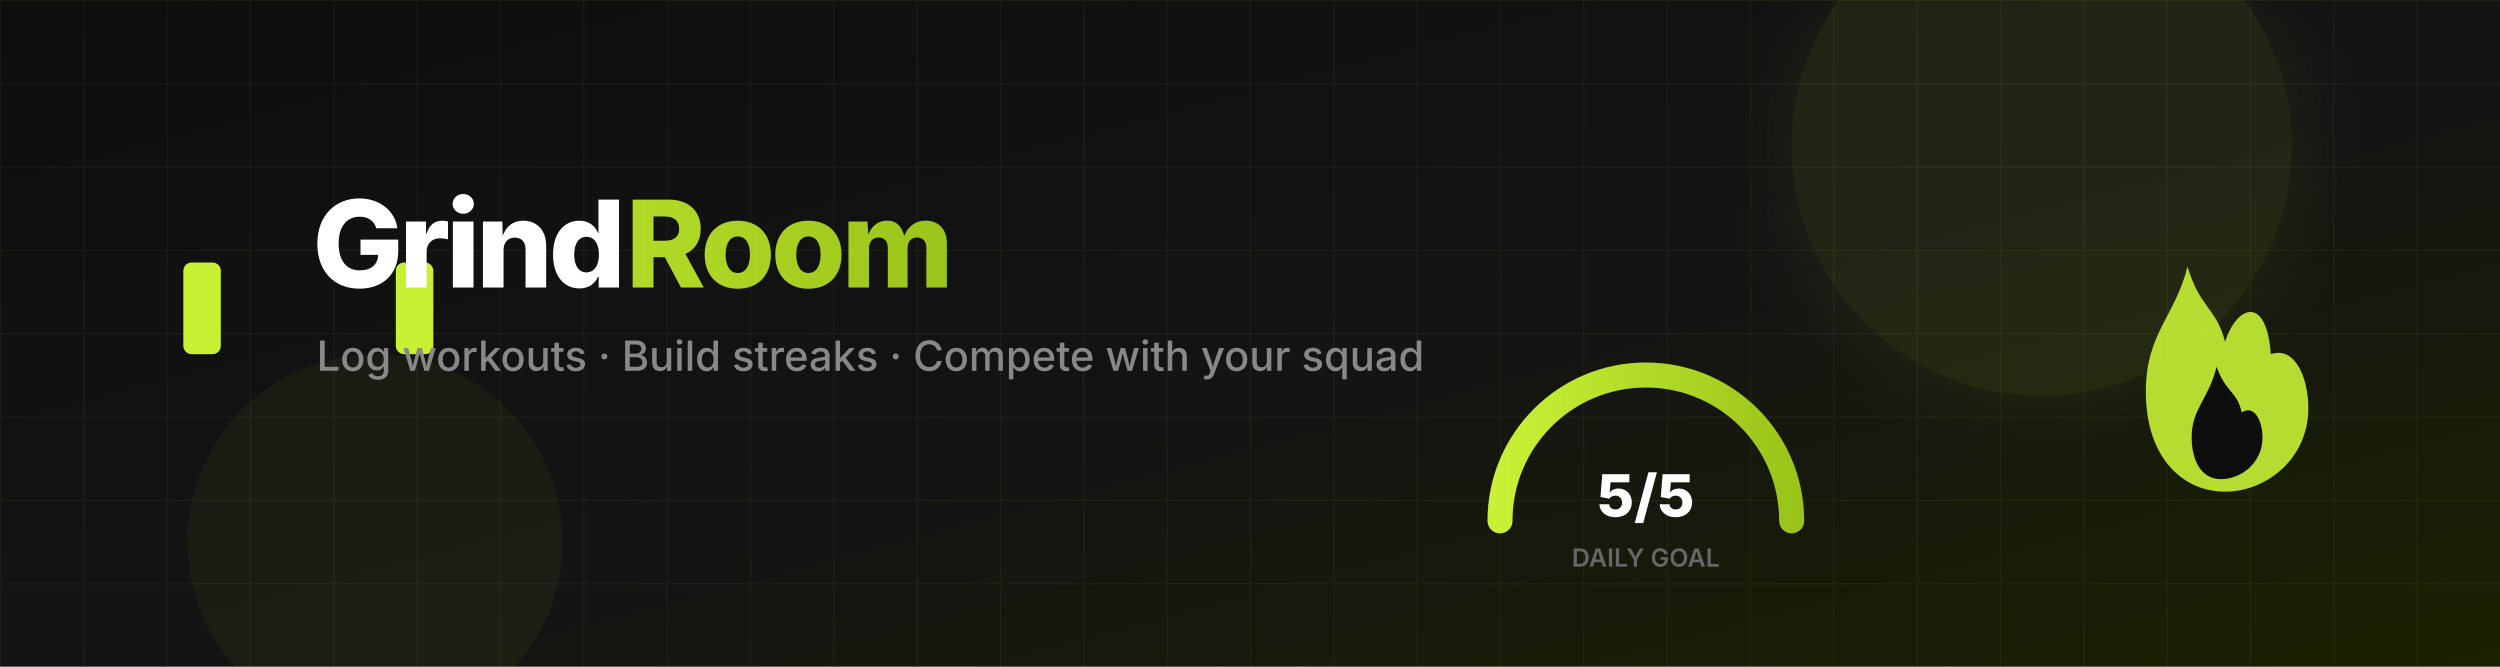
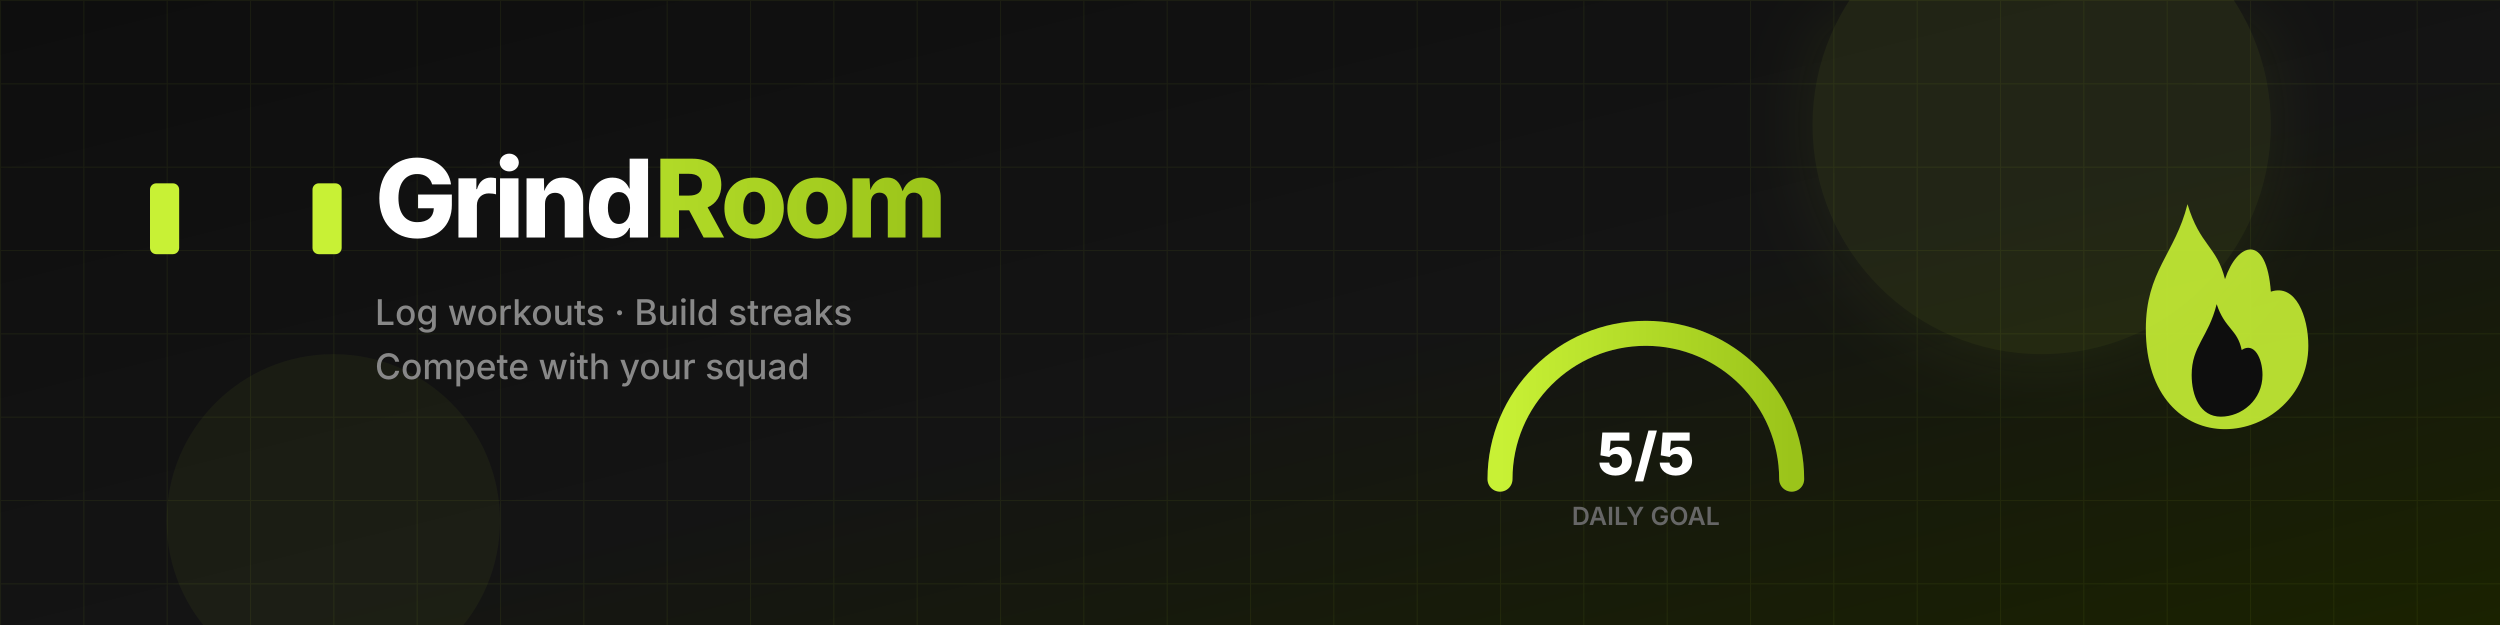
- <svg xmlns="http://www.w3.org/2000/svg" viewBox="0 0 1200 320" role="img" aria-label="GrindRoom banner">
+ <svg xmlns="http://www.w3.org/2000/svg" viewBox="0 0 1200 300" role="img" aria-label="GrindRoom banner">
  <defs>
    <linearGradient id="bg" x1="0%" y1="0%" x2="100%" y2="100%">
      <stop offset="0%" stop-color="#0e0e0e" />
      <stop offset="55%" stop-color="#141414" />
      <stop offset="100%" stop-color="#1a2200" />
    </linearGradient>
    <linearGradient id="lime" x1="0%" y1="0%" x2="100%" y2="0%">
      <stop offset="0%" stop-color="#C8F135" />
      <stop offset="100%" stop-color="#9BC41A" />
    </linearGradient>
    <filter id="glow" x="-50%" y="-50%" width="200%" height="200%">
      <feGaussianBlur stdDeviation="18" result="blur" />
      <feMerge>
        <feMergeNode in="blur" />
        <feMergeNode in="SourceGraphic" />
      </feMerge>
    </filter>
    <pattern id="grid" width="40" height="40" patternUnits="userSpaceOnUse">
      <path d="M 40 0 L 0 0 0 40" fill="none" stroke="#C8F135" stroke-opacity="0.06" stroke-width="1" />
    </pattern>
  </defs>
-   <rect width="1200" height="320" fill="url(#bg)" />
-   <rect width="1200" height="320" fill="url(#grid)" />
-   <circle cx="980" cy="70" r="120" fill="#C8F135" opacity="0.08" filter="url(#glow)" />
-   <circle cx="180" cy="260" r="90" fill="#C8F135" opacity="0.05" />
-   <g transform="translate(88,108)" fill="none" stroke="url(#lime)" stroke-width="10" stroke-linecap="round">
-     <rect x="0" y="18" width="18" height="44" rx="4" fill="#C8F135" stroke="none" />
-     <rect x="102" y="18" width="18" height="44" rx="4" fill="#C8F135" stroke="none" />
-     <line x1="18" y1="40" x2="102" y2="40" stroke-width="12" />
+   <rect width="1200" height="300" fill="url(#bg)" />
+   <rect width="1200" height="300" fill="url(#grid)" />
+   <circle cx="980" cy="60" r="110" fill="#C8F135" opacity="0.08" filter="url(#glow)" />
+   <circle cx="160" cy="250" r="80" fill="#C8F135" opacity="0.05" />
+   <g transform="translate(72, 68)">
+     <g transform="translate(0, 6)" fill="none" stroke="url(#lime)" stroke-width="8" stroke-linecap="round">
+       <rect x="0" y="14" width="14" height="34" rx="3" fill="#C8F135" stroke="none" />
+       <rect x="78" y="14" width="14" height="34" rx="3" fill="#C8F135" stroke="none" />
+       <line x1="14" y1="31" x2="78" y2="31" stroke-width="10" />
+     </g>
+     <text x="108" y="46" fill="#ffffff" font-family="Segoe UI, Inter, system-ui, sans-serif" font-size="52" font-weight="800" letter-spacing="-2">
+       Grind<tspan fill="url(#lime)">Room</tspan>
+     </text>
+     <text x="108" y="88" fill="#888888" font-family="Segoe UI, Inter, system-ui, sans-serif" font-size="17" font-weight="500">
+       Log workouts · Build streaks
+     </text>
+     <text x="108" y="114" fill="#888888" font-family="Segoe UI, Inter, system-ui, sans-serif" font-size="17" font-weight="500">
+       Compete with your squad
+     </text>
  </g>
-   <text x="150" y="138" fill="#ffffff" font-family="Segoe UI, Inter, system-ui, sans-serif" font-size="58" font-weight="800" letter-spacing="-2">
-     Grind<tspan fill="url(#lime)">Room</tspan>
-   </text>
-   <text x="152" y="178" fill="#888888" font-family="Segoe UI, Inter, system-ui, sans-serif" font-size="20" font-weight="500">
-     Log workouts · Build streaks · Compete with your squad
-   </text>
-   <g transform="translate(1010,118)">
+   <g transform="translate(1010, 88)">
    <path d="M20 70 C20 42 34 34 40 10 C46 30 54 30 58 46 C64 28 78 24 80 52 C92 48 98 64 98 78 C98 102 78 118 58 118 C38 118 20 102 20 70Z" fill="#C8F135" opacity="0.9" />
    <path d="M42 92 C42 78 50 74 54 58 C58 70 64 70 66 80 C72 76 76 84 76 92 C76 104 66 112 56 112 C46 112 42 102 42 92Z" fill="#0e0e0e" />
  </g>
-   <path d="M 720 250 A 70 70 0 1 1 860 250" fill="none" stroke="#2A2A2A" stroke-width="12" stroke-linecap="round" />
-   <path d="M 720 250 A 70 70 0 0 1 860 250" fill="none" stroke="url(#lime)" stroke-width="12" stroke-linecap="round" />
-   <text x="790" y="248" text-anchor="middle" fill="#ffffff" font-family="Segoe UI, Inter, system-ui, sans-serif" font-size="28" font-weight="800">5/5</text>
-   <text x="790" y="272" text-anchor="middle" fill="#666666" font-family="Segoe UI, Inter, system-ui, sans-serif" font-size="12" font-weight="600">DAILY GOAL</text>
+   <g transform="translate(0, 0)">
+     <path d="M 720 230 A 70 70 0 1 1 860 230" fill="none" stroke="#2A2A2A" stroke-width="12" stroke-linecap="round" />
+     <path d="M 720 230 A 70 70 0 0 1 860 230" fill="none" stroke="url(#lime)" stroke-width="12" stroke-linecap="round" />
+     <text x="790" y="228" text-anchor="middle" fill="#ffffff" font-family="Segoe UI, Inter, system-ui, sans-serif" font-size="28" font-weight="800">5/5</text>
+     <text x="790" y="252" text-anchor="middle" fill="#666666" font-family="Segoe UI, Inter, system-ui, sans-serif" font-size="12" font-weight="600">DAILY GOAL</text>
+   </g>
</svg>
